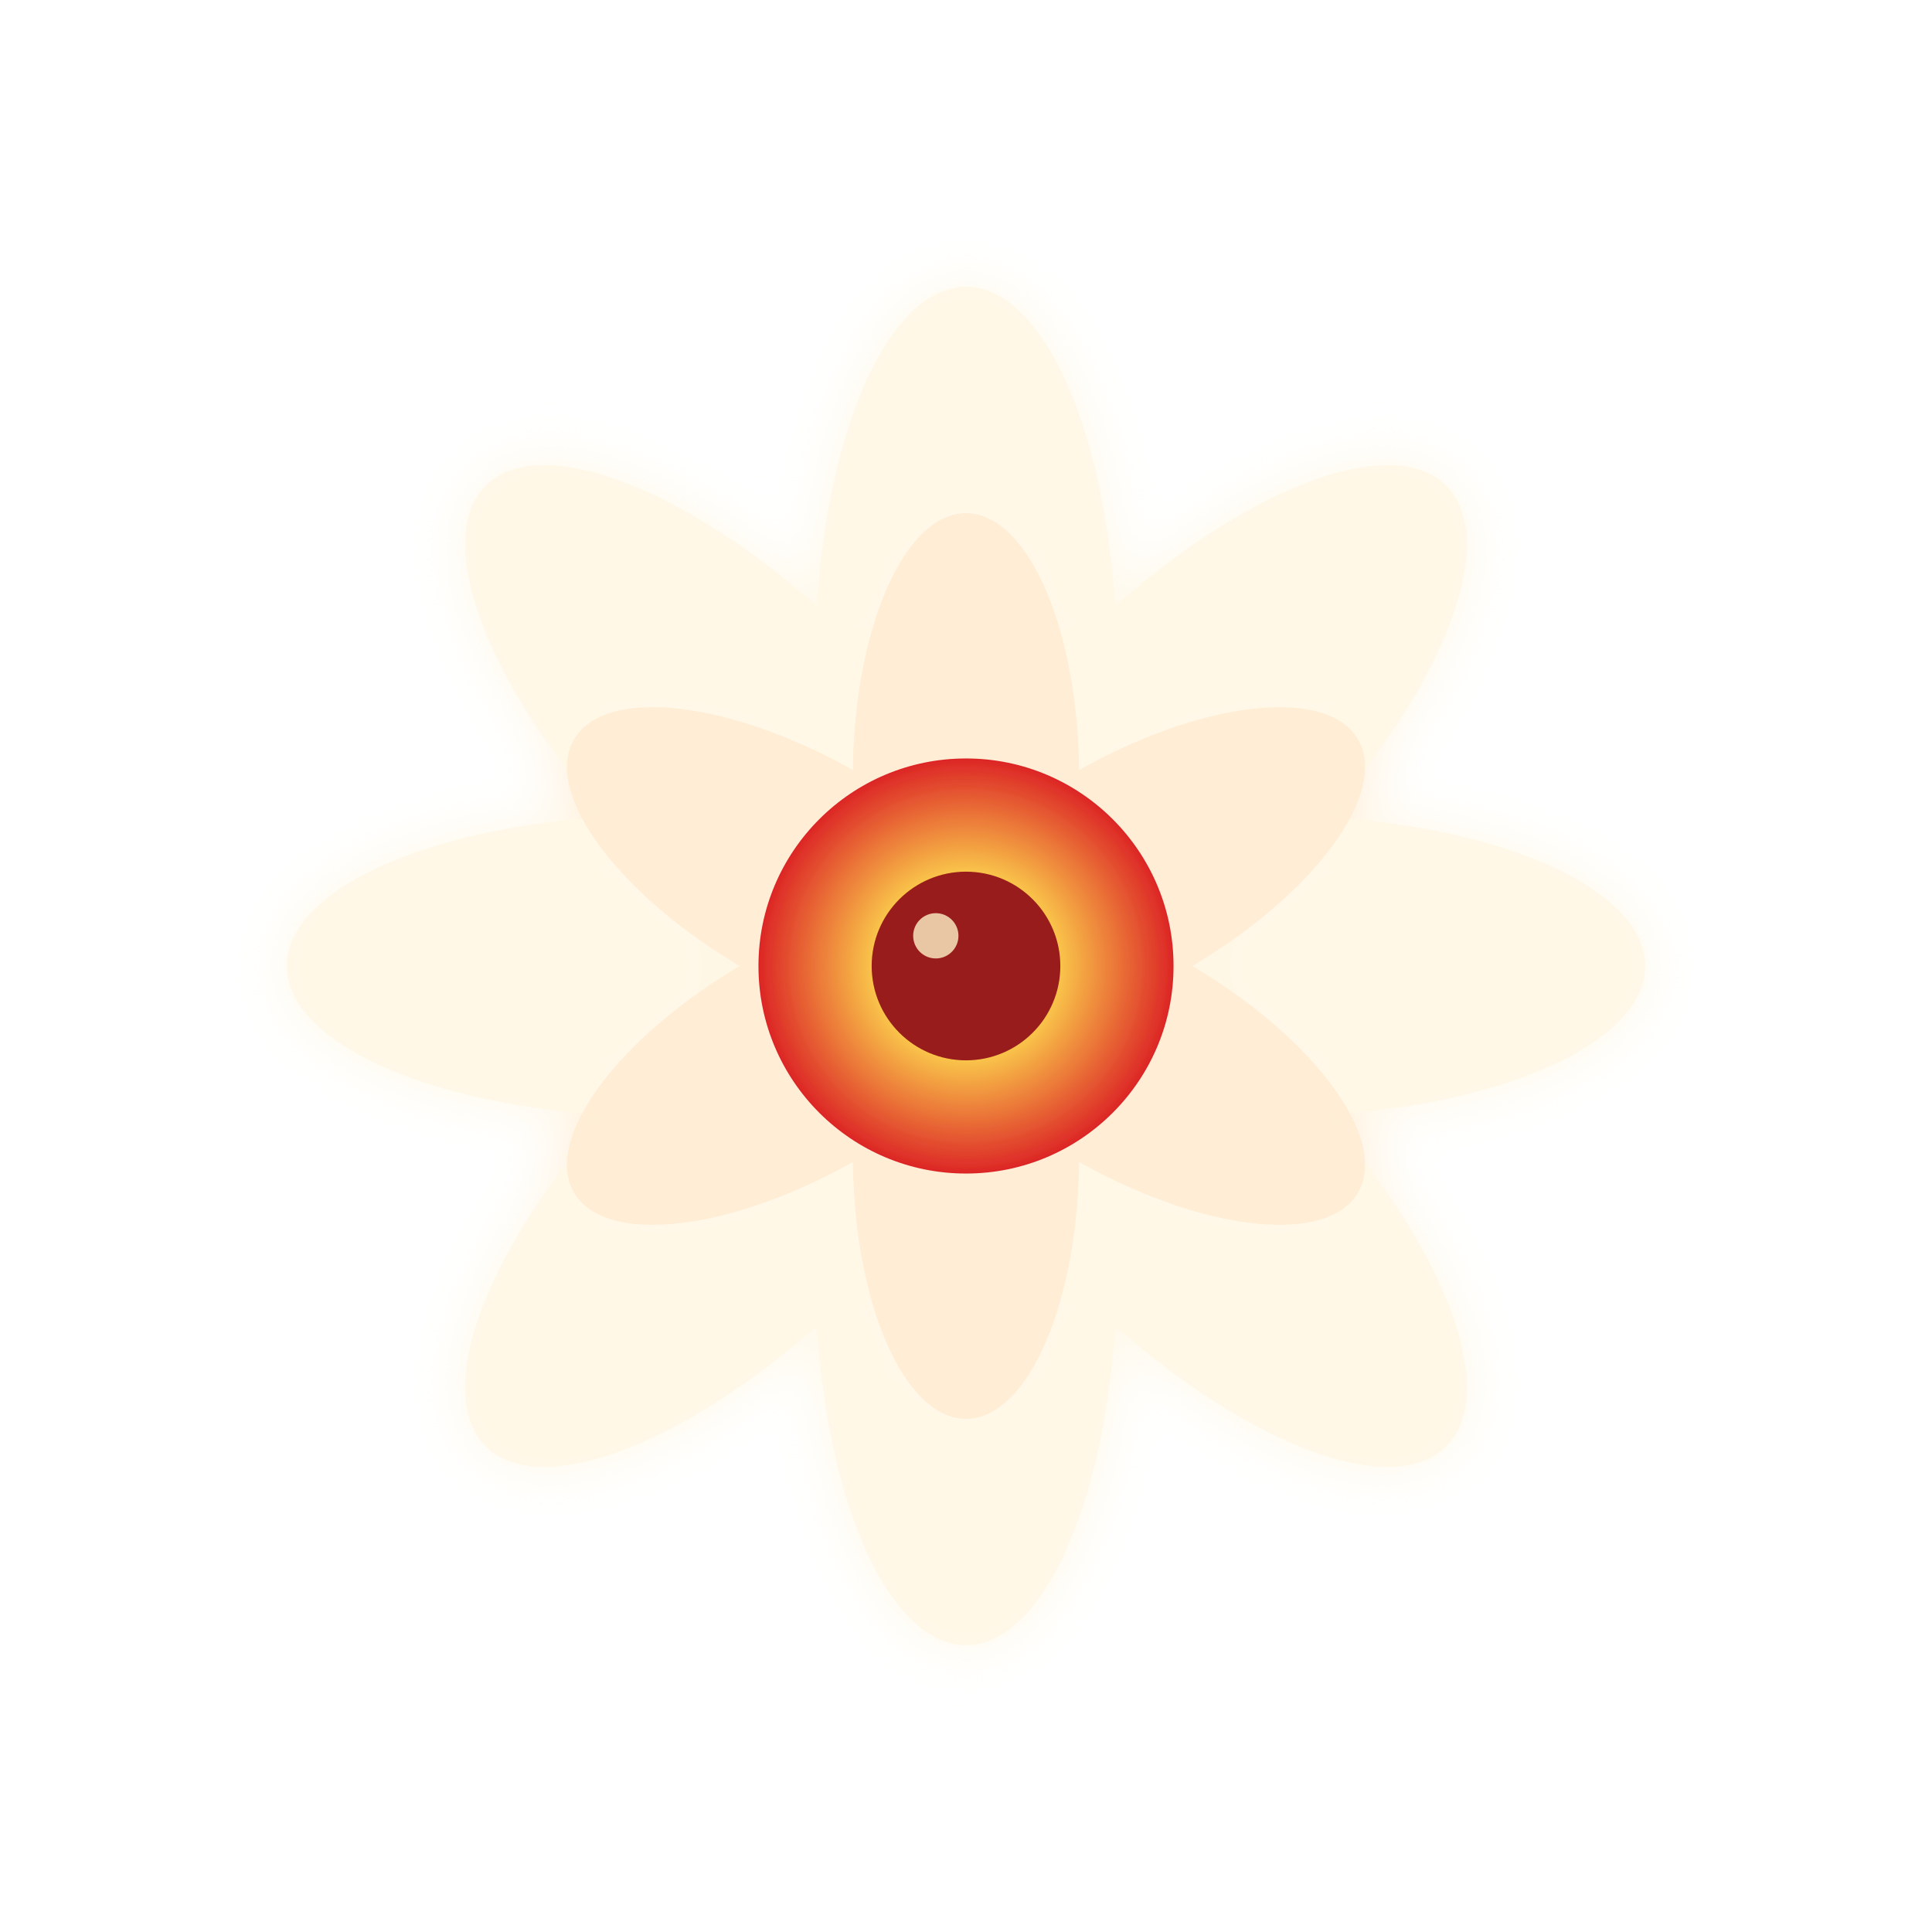
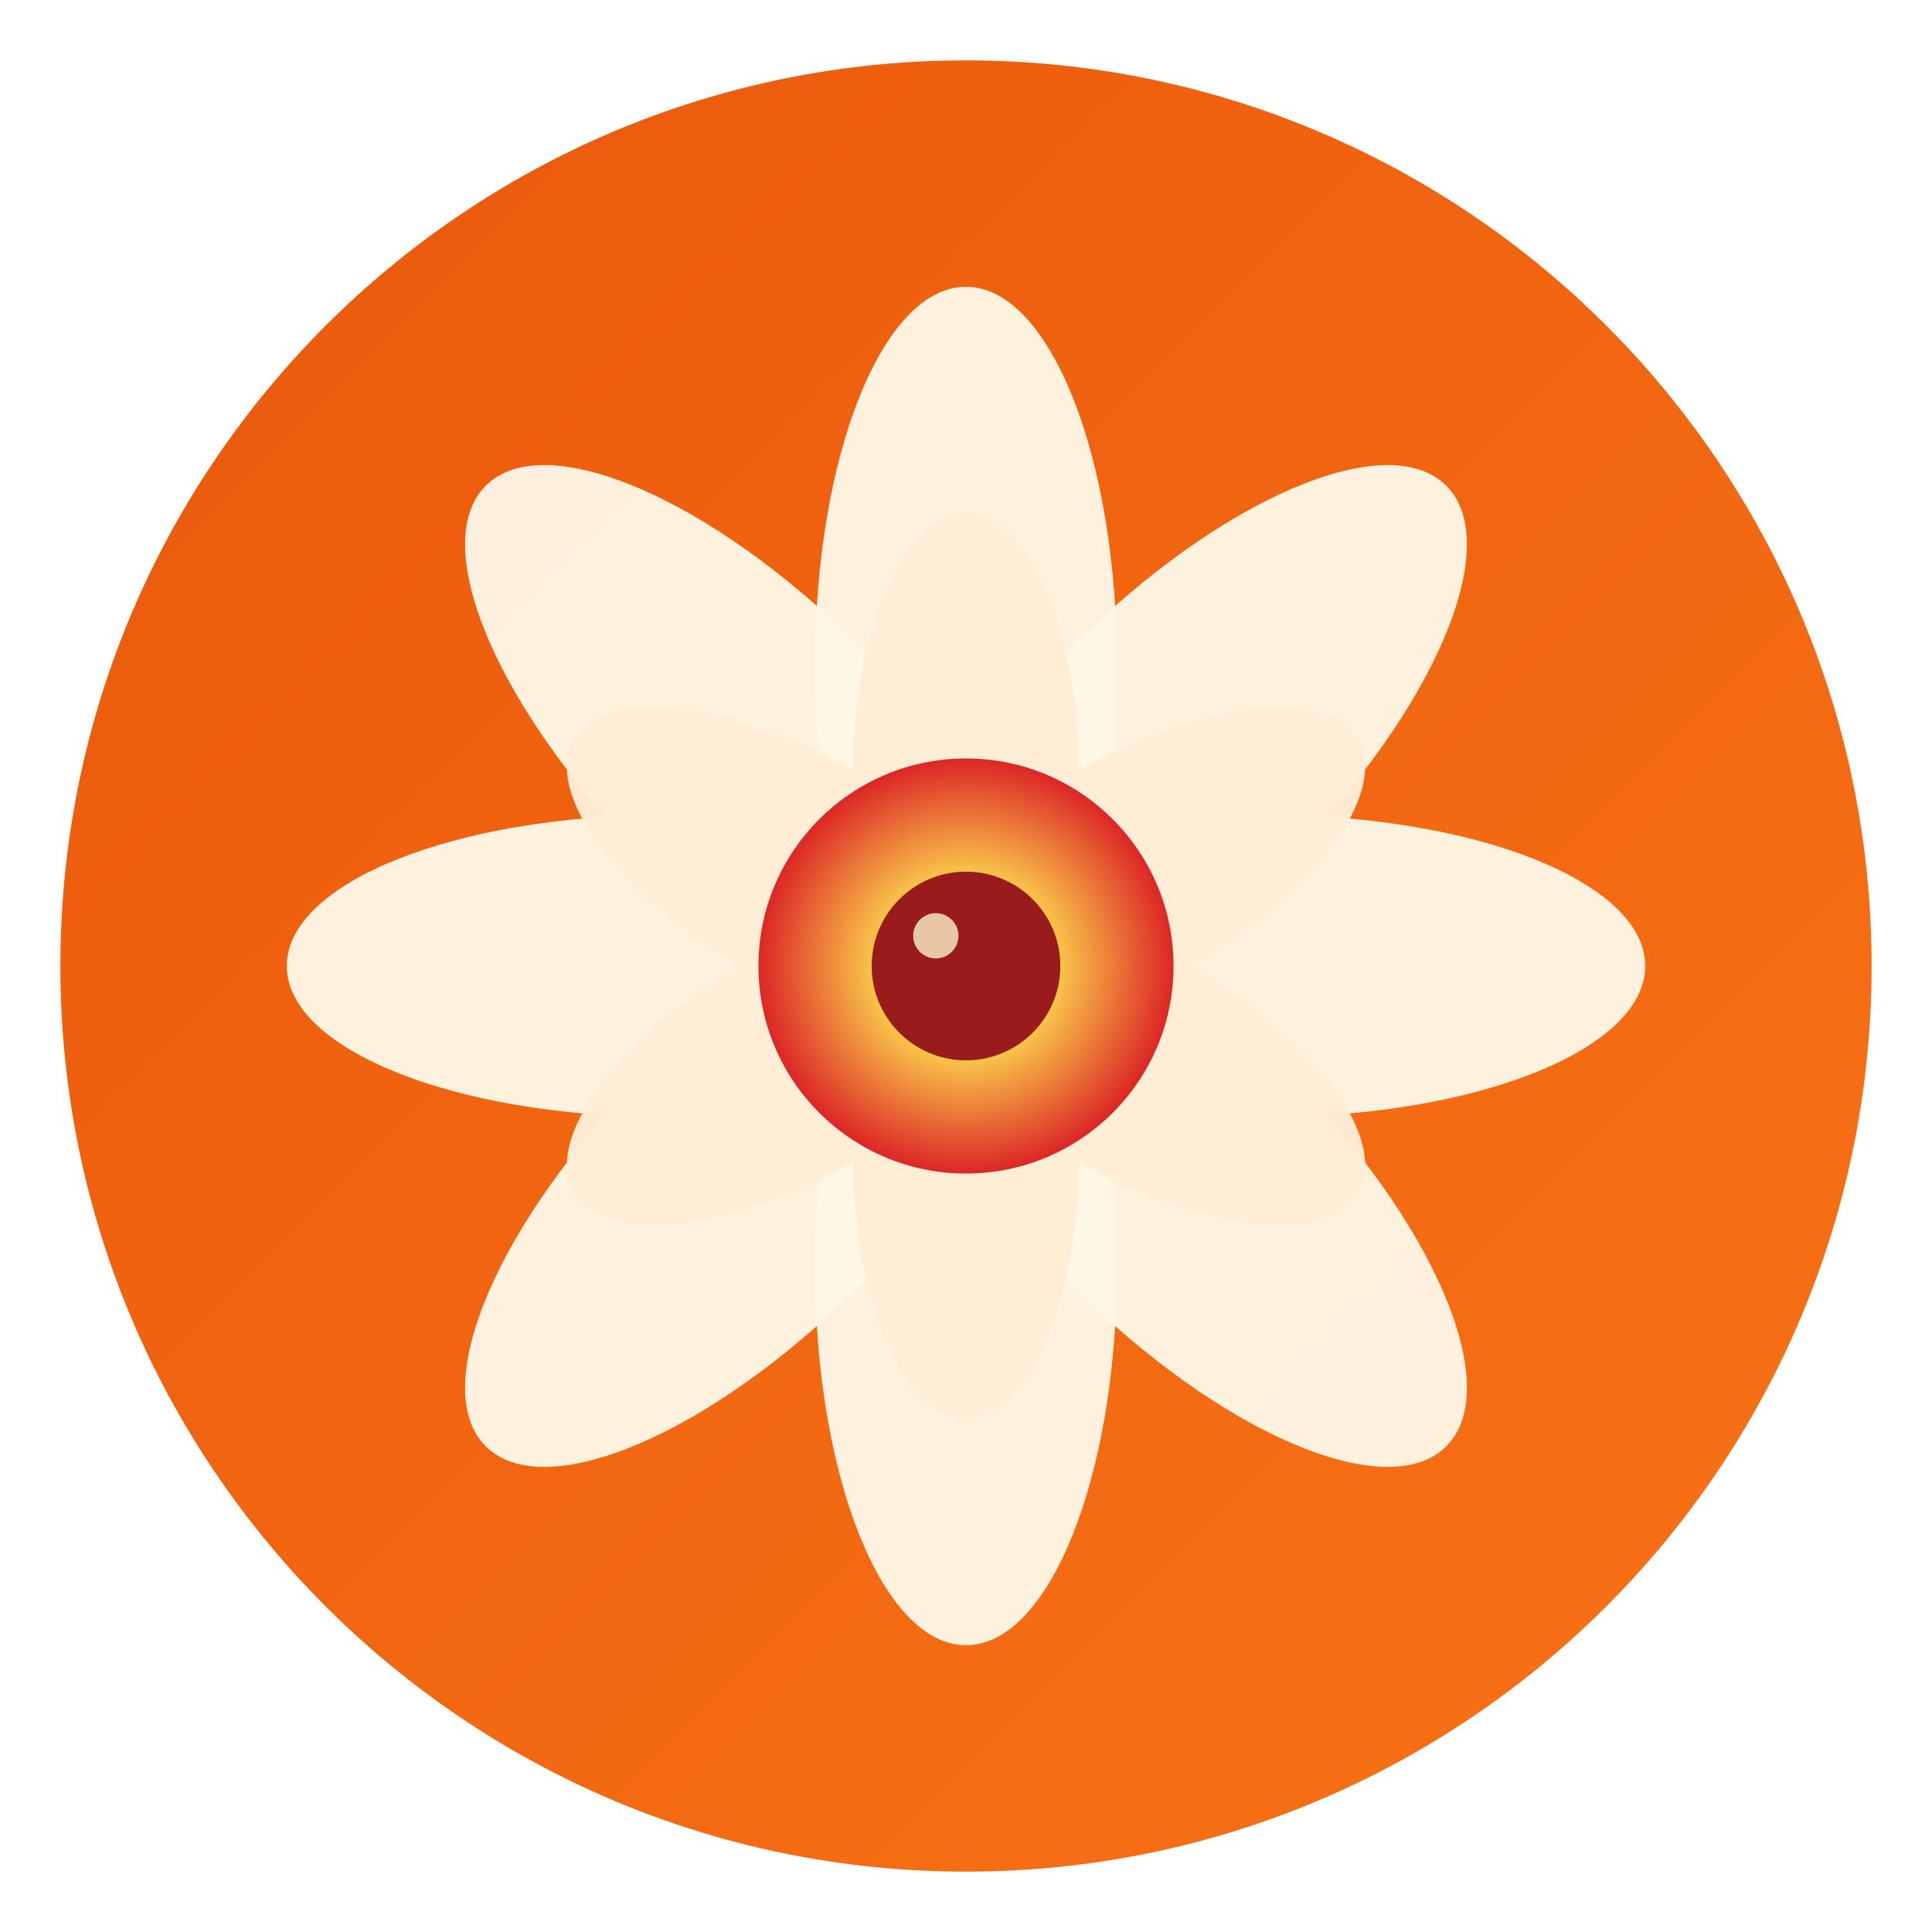
<svg xmlns="http://www.w3.org/2000/svg" width="512" height="512" viewBox="0 0 512 512">
  <defs>
+     <linearGradient id="bgGrad" x1="0%" y1="0%" x2="100%" y2="100%">
+       <stop offset="0%" style="stop-color:#ea580c;stop-opacity:1" />
+       <stop offset="100%" style="stop-color:#f97316;stop-opacity:1" />
+     </linearGradient>
    <radialGradient id="sunGrad" cx="50%" cy="50%" r="50%">
      <stop offset="0%" style="stop-color:#FEF3C7;stop-opacity:1" />
      <stop offset="40%" style="stop-color:#FCD34D;stop-opacity:1" />
      <stop offset="100%" style="stop-color:#DC2626;stop-opacity:1" />
    </radialGradient>
-     <filter id="glow" x="-20%" y="-20%" width="140%" height="140%">
-       <feGaussianBlur stdDeviation="8" result="blur" />
-       <feMerge>
-         <feMergeNode in="blur" />
-         <feMergeNode in="SourceGraphic" />
-       </feMerge>
-     </filter>
  </defs>
-   <g transform="translate(256, 256)" filter="url(#glow)">
+   <circle cx="256" cy="256" r="240" fill="url(#bgGrad)" />
+   <g transform="translate(256, 256)">
    <ellipse cx="0" cy="-80" rx="40" ry="100" fill="#FFF8E7" opacity="0.95" transform="rotate(0)" />
    <ellipse cx="0" cy="-80" rx="40" ry="100" fill="#FFF8E7" opacity="0.95" transform="rotate(45)" />
    <ellipse cx="0" cy="-80" rx="40" ry="100" fill="#FFF8E7" opacity="0.95" transform="rotate(90)" />
    <ellipse cx="0" cy="-80" rx="40" ry="100" fill="#FFF8E7" opacity="0.95" transform="rotate(135)" />
    <ellipse cx="0" cy="-80" rx="40" ry="100" fill="#FFF8E7" opacity="0.95" transform="rotate(180)" />
    <ellipse cx="0" cy="-80" rx="40" ry="100" fill="#FFF8E7" opacity="0.95" transform="rotate(225)" />
    <ellipse cx="0" cy="-80" rx="40" ry="100" fill="#FFF8E7" opacity="0.95" transform="rotate(270)" />
    <ellipse cx="0" cy="-80" rx="40" ry="100" fill="#FFF8E7" opacity="0.95" transform="rotate(315)" />
    <ellipse cx="0" cy="-50" rx="30" ry="70" fill="#FFEDD5" opacity="0.98" />
    <ellipse cx="0" cy="-50" rx="30" ry="70" fill="#FFEDD5" opacity="0.98" transform="rotate(60)" />
    <ellipse cx="0" cy="-50" rx="30" ry="70" fill="#FFEDD5" opacity="0.98" transform="rotate(120)" />
    <ellipse cx="0" cy="-50" rx="30" ry="70" fill="#FFEDD5" opacity="0.98" transform="rotate(180)" />
    <ellipse cx="0" cy="-50" rx="30" ry="70" fill="#FFEDD5" opacity="0.98" transform="rotate(240)" />
    <ellipse cx="0" cy="-50" rx="30" ry="70" fill="#FFEDD5" opacity="0.98" transform="rotate(300)" />
    <g opacity="0.5">
      <path d="M 0,-35 L 6,-45 L -6,-45 Z" fill="#FCD34D" />
      <path d="M 0,-35 L 6,-45 L -6,-45 Z" fill="#FCD34D" transform="rotate(30)" />
      <path d="M 0,-35 L 6,-45 L -6,-45 Z" fill="#FCD34D" transform="rotate(60)" />
      <path d="M 0,-35 L 6,-45 L -6,-45 Z" fill="#FCD34D" transform="rotate(90)" />
      <path d="M 0,-35 L 6,-45 L -6,-45 Z" fill="#FCD34D" transform="rotate(120)" />
      <path d="M 0,-35 L 6,-45 L -6,-45 Z" fill="#FCD34D" transform="rotate(150)" />
      <path d="M 0,-35 L 6,-45 L -6,-45 Z" fill="#FCD34D" transform="rotate(180)" />
      <path d="M 0,-35 L 6,-45 L -6,-45 Z" fill="#FCD34D" transform="rotate(210)" />
      <path d="M 0,-35 L 6,-45 L -6,-45 Z" fill="#FCD34D" transform="rotate(240)" />
      <path d="M 0,-35 L 6,-45 L -6,-45 Z" fill="#FCD34D" transform="rotate(270)" />
      <path d="M 0,-35 L 6,-45 L -6,-45 Z" fill="#FCD34D" transform="rotate(300)" />
      <path d="M 0,-35 L 6,-45 L -6,-45 Z" fill="#FCD34D" transform="rotate(330)" />
    </g>
    <circle cx="0" cy="0" r="55" fill="url(#sunGrad)" />
    <circle cx="0" cy="0" r="25" fill="#991B1B" />
    <circle cx="-8" cy="-8" r="6" fill="#FEF3C7" opacity="0.8" />
  </g>
</svg>
